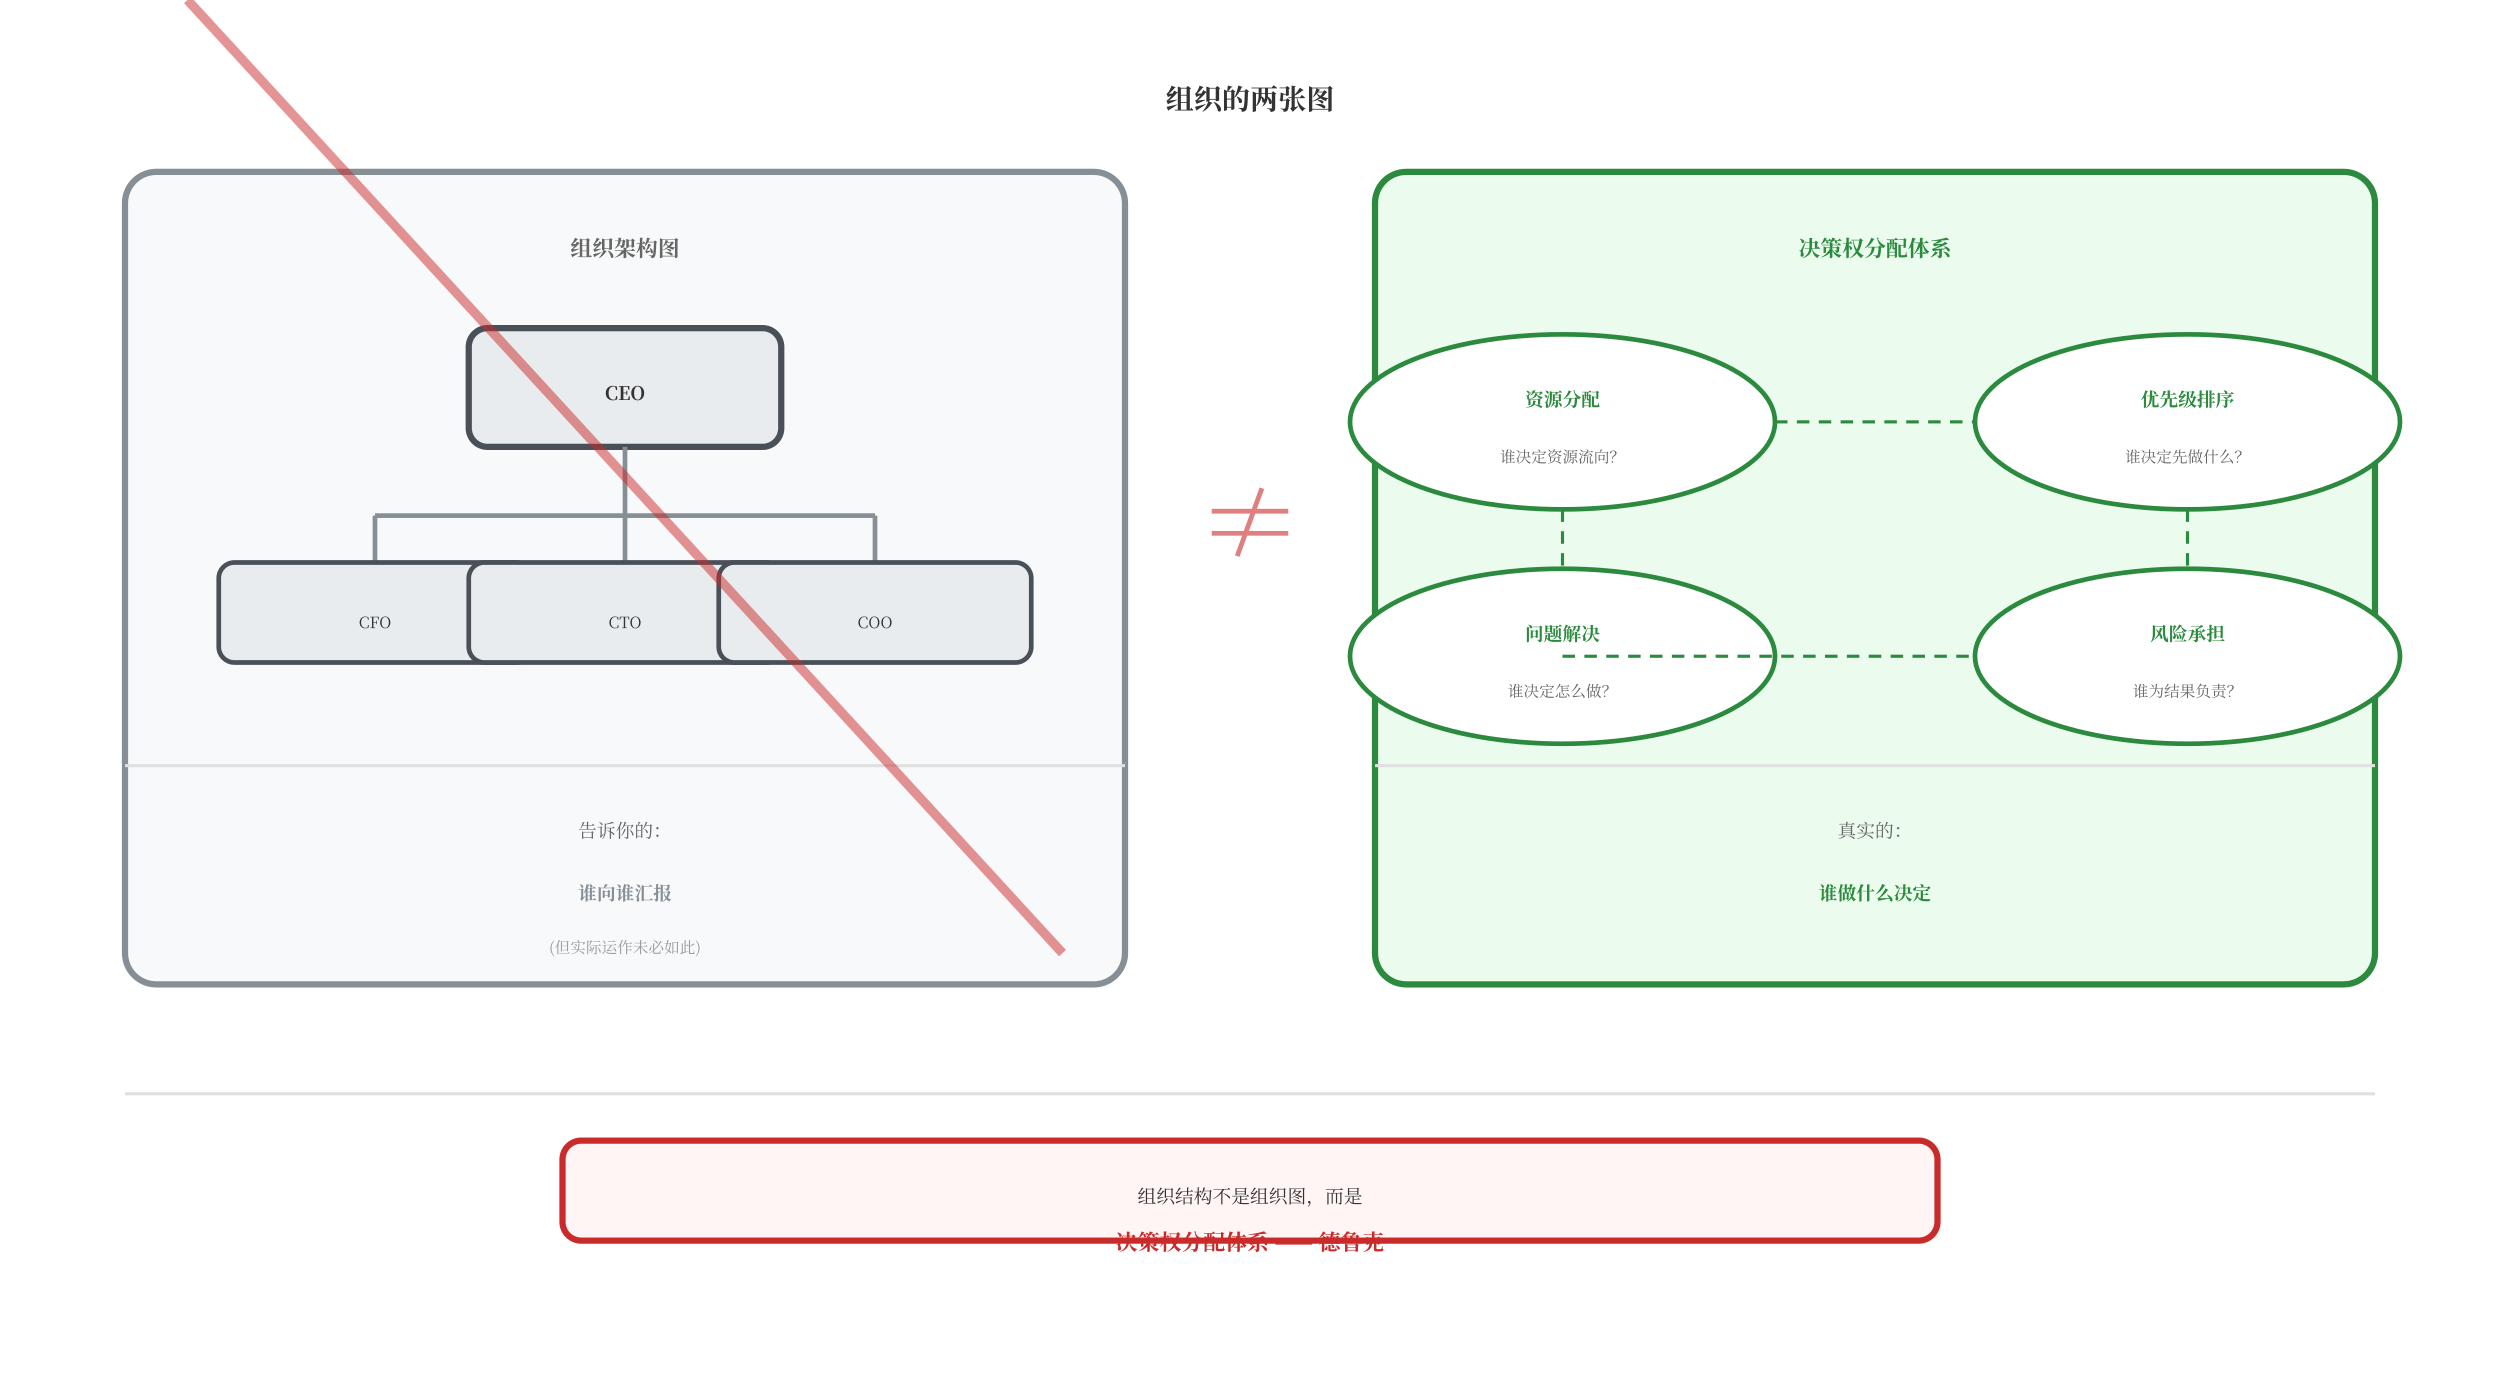
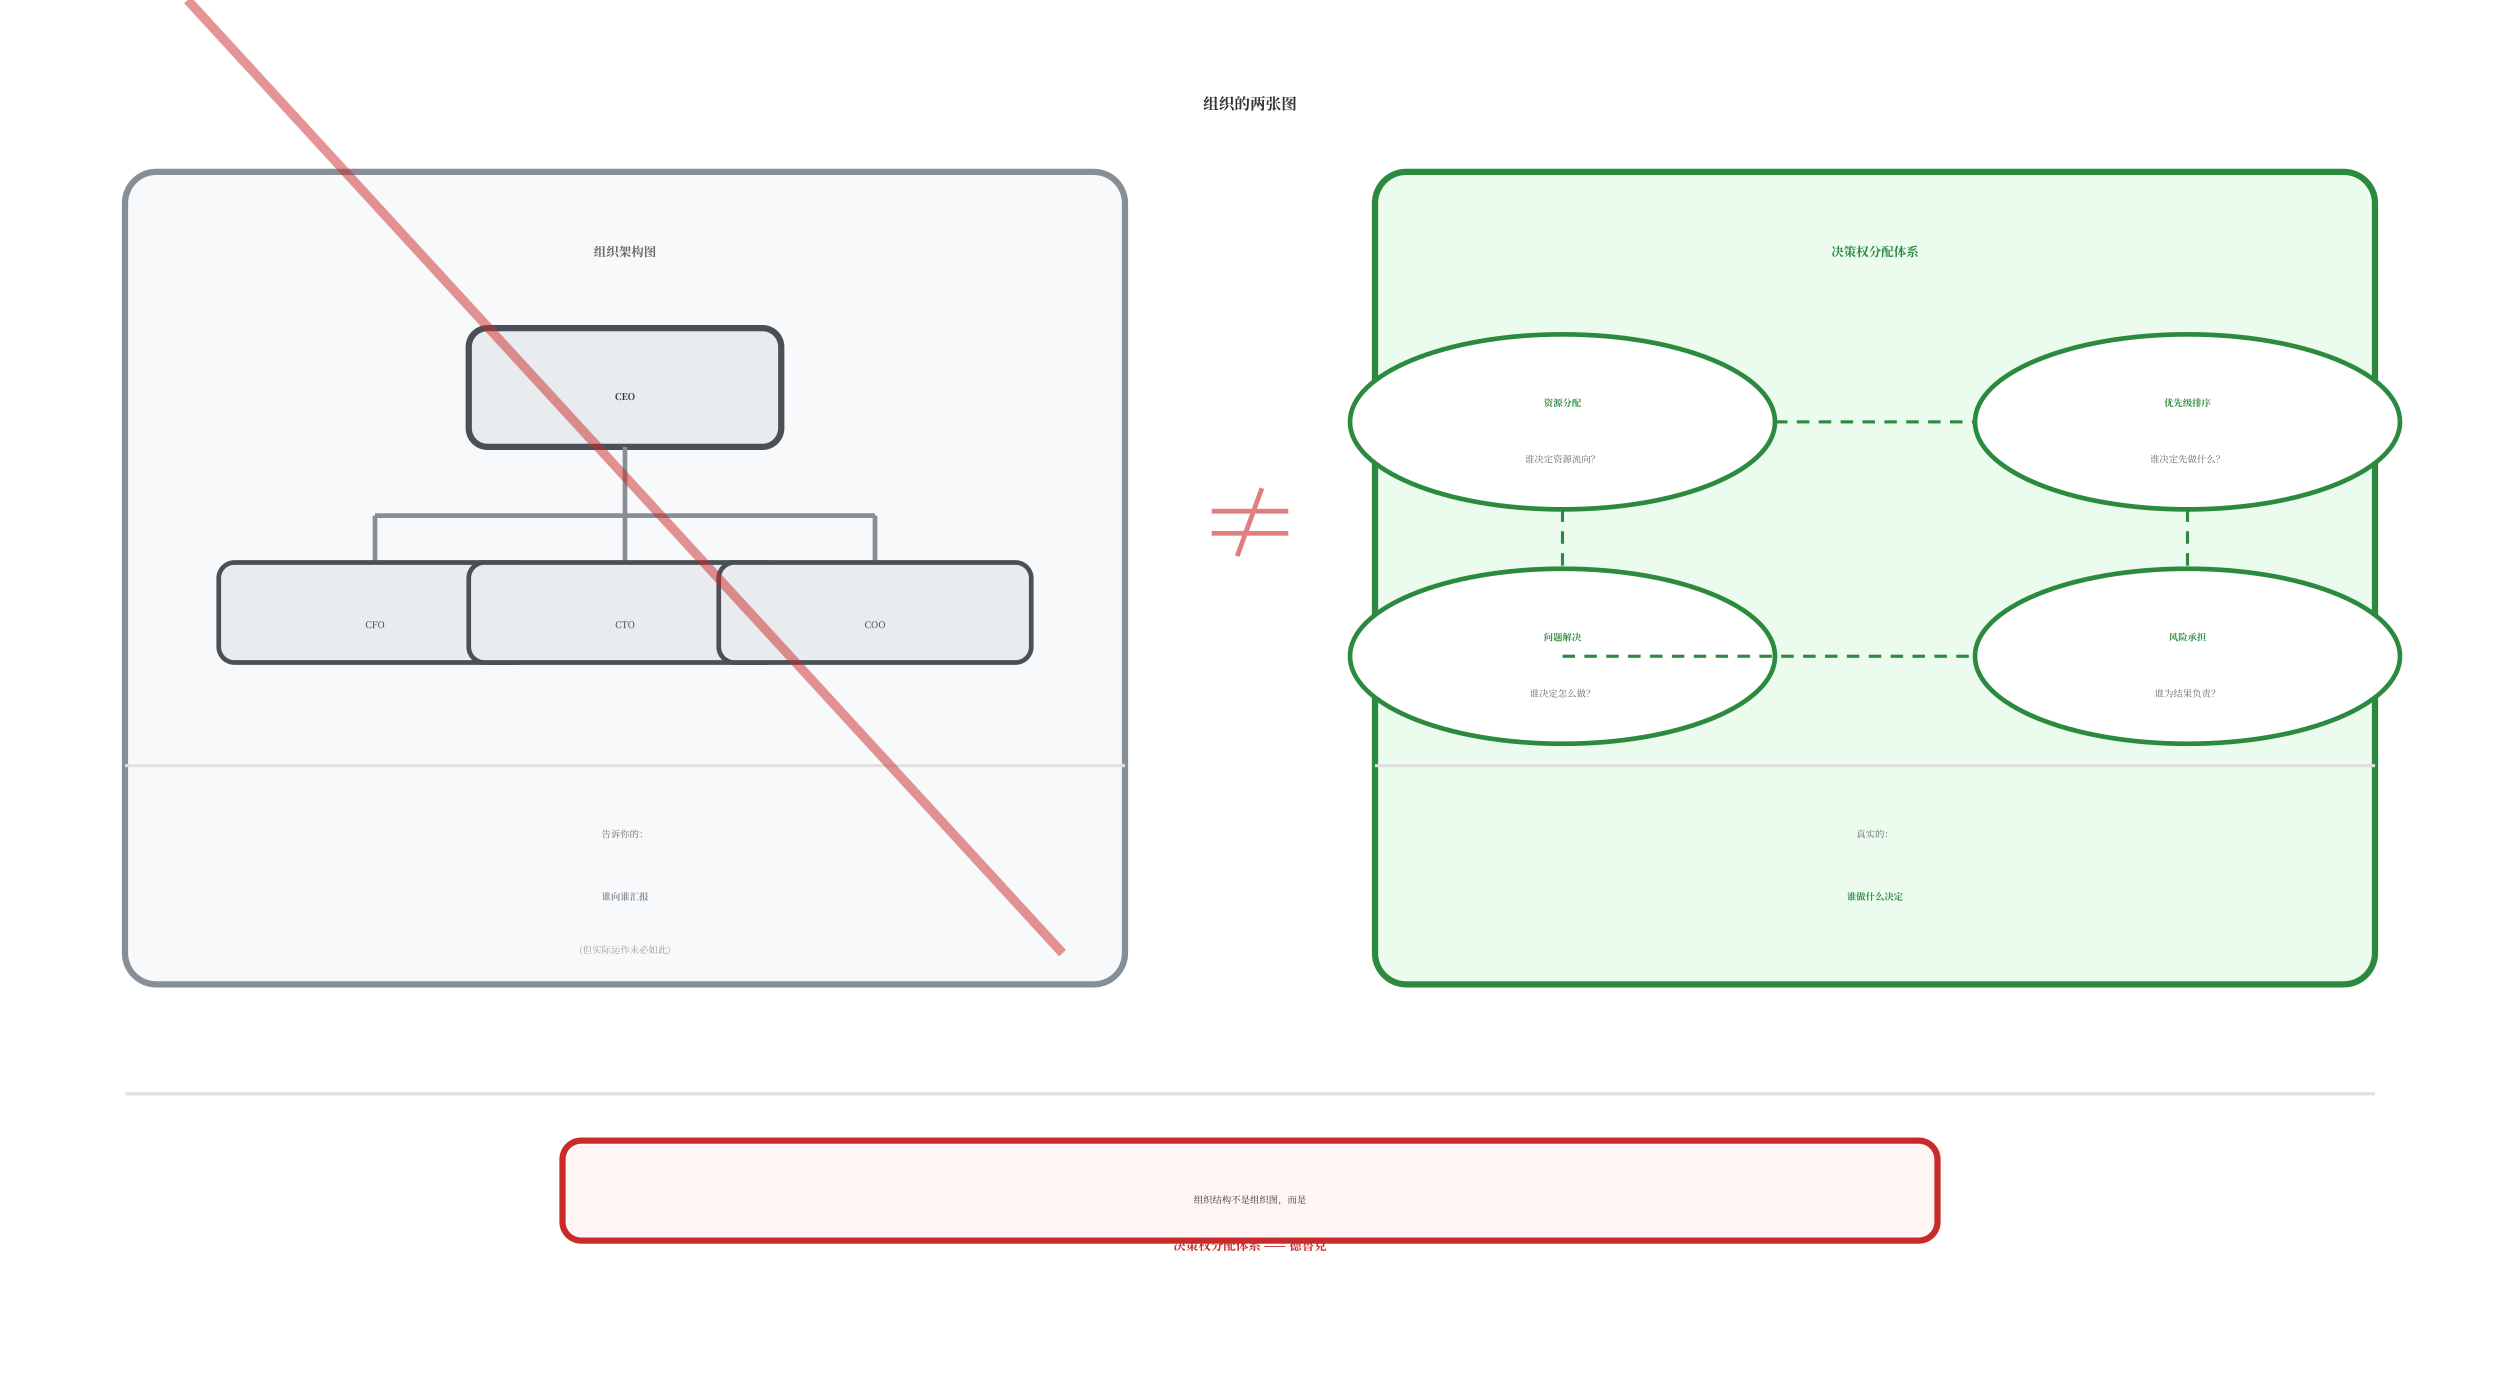
<svg xmlns="http://www.w3.org/2000/svg" viewBox="0 0 800 440" style="font-family: 'Noto Serif CJK SC', serif; background: #fefefe;">
  <rect width="800" height="440" fill="white" />
-   <text x="400" y="35" text-anchor="middle" font-size="9" font-weight="bold" fill="#333">组织的两张图</text>
+   <text x="400" y="35" text-anchor="middle" font-size="5" font-weight="bold" fill="#333">组织的两张图</text>
  <rect x="40" y="55" width="320" height="260" rx="10" fill="#f8f9fa" stroke="#868e96" stroke-width="2" />
-   <text x="200" y="82" text-anchor="middle" font-size="7" font-weight="bold" fill="#666">组织架构图</text>
+   <text x="200" y="82" text-anchor="middle" font-size="4" font-weight="bold" fill="#666">组织架构图</text>
  <rect x="150" y="105" width="100" height="38" rx="6" fill="#e9ecef" stroke="#495057" stroke-width="2" />
-   <text x="200" y="128" text-anchor="middle" font-size="6" font-weight="bold" fill="#333">CEO</text>
+   <text x="200" y="128" text-anchor="middle" font-size="3" font-weight="bold" fill="#333">CEO</text>
  <line x1="200" y1="143" x2="200" y2="165" stroke="#868e96" stroke-width="1.5" />
  <line x1="120" y1="165" x2="280" y2="165" stroke="#868e96" stroke-width="1.5" />
  <line x1="120" y1="165" x2="120" y2="180" stroke="#868e96" stroke-width="1.5" />
  <line x1="200" y1="165" x2="200" y2="180" stroke="#868e96" stroke-width="1.5" />
  <line x1="280" y1="165" x2="280" y2="180" stroke="#868e96" stroke-width="1.5" />
  <rect x="70" y="180" width="100" height="32" rx="5" fill="#e9ecef" stroke="#495057" stroke-width="1.5" />
-   <text x="120" y="201" text-anchor="middle" font-size="5" fill="#333">CFO</text>
+   <text x="120" y="201" text-anchor="middle" font-size="3" fill="#333">CFO</text>
  <rect x="150" y="180" width="100" height="32" rx="5" fill="#e9ecef" stroke="#495057" stroke-width="1.5" />
-   <text x="200" y="201" text-anchor="middle" font-size="5" fill="#333">CTO</text>
+   <text x="200" y="201" text-anchor="middle" font-size="3" fill="#333">CTO</text>
  <rect x="230" y="180" width="100" height="32" rx="5" fill="#e9ecef" stroke="#495057" stroke-width="1.5" />
-   <text x="280" y="201" text-anchor="middle" font-size="5" fill="#333">COO</text>
+   <text x="280" y="201" text-anchor="middle" font-size="3" fill="#333">COO</text>
  <line x1="40" y1="245" x2="360" y2="245" stroke="#e0e0e0" stroke-width="1" />
-   <text x="200" y="268" text-anchor="middle" font-size="6" fill="#666">告诉你的：</text>
-   <text x="200" y="288" text-anchor="middle" font-size="6" font-weight="bold" fill="#868e96">谁向谁汇报</text>
-   <text x="200" y="305" text-anchor="middle" font-size="5" fill="#999">(但实际运作未必如此)</text>
+   <text x="200" y="268" text-anchor="middle" font-size="3" fill="#666">告诉你的：</text>
+   <text x="200" y="288" text-anchor="middle" font-size="3" font-weight="bold" fill="#868e96">谁向谁汇报</text>
+   <text x="200" y="305" text-anchor="middle" font-size="3" fill="#999">(但实际运作未必如此)</text>
  <line x1="60" y="78" x2="340" y2="305" stroke="#c92a2a" stroke-width="3" opacity="0.5" />
  <text x="400" y="180" text-anchor="middle" font-size="35" fill="#c92a2a" opacity="0.6">≠</text>
  <rect x="440" y="55" width="320" height="260" rx="10" fill="#ebfbee" stroke="#2b8a3e" stroke-width="2" />
-   <text x="600" y="82" text-anchor="middle" font-size="7" font-weight="bold" fill="#2b8a3e">决策权分配体系</text>
+   <text x="600" y="82" text-anchor="middle" font-size="4" font-weight="bold" fill="#2b8a3e">决策权分配体系</text>
  <ellipse cx="500" cy="135" rx="68" ry="28" fill="#fff" stroke="#2b8a3e" stroke-width="1.5" />
-   <text x="500" y="130" text-anchor="middle" font-size="6" font-weight="bold" fill="#2b8a3e">资源分配</text>
-   <text x="500" y="148" text-anchor="middle" font-size="5" fill="#666">谁决定资源流向？</text>
+   <text x="500" y="130" text-anchor="middle" font-size="3" font-weight="bold" fill="#2b8a3e">资源分配</text>
+   <text x="500" y="148" text-anchor="middle" font-size="3" fill="#666">谁决定资源流向？</text>
  <ellipse cx="700" cy="135" rx="68" ry="28" fill="#fff" stroke="#2b8a3e" stroke-width="1.5" />
-   <text x="700" y="130" text-anchor="middle" font-size="6" font-weight="bold" fill="#2b8a3e">优先级排序</text>
-   <text x="700" y="148" text-anchor="middle" font-size="5" fill="#666">谁决定先做什么？</text>
+   <text x="700" y="130" text-anchor="middle" font-size="3" font-weight="bold" fill="#2b8a3e">优先级排序</text>
+   <text x="700" y="148" text-anchor="middle" font-size="3" fill="#666">谁决定先做什么？</text>
  <ellipse cx="500" cy="210" rx="68" ry="28" fill="#fff" stroke="#2b8a3e" stroke-width="1.5" />
-   <text x="500" y="205" text-anchor="middle" font-size="6" font-weight="bold" fill="#2b8a3e">问题解决</text>
-   <text x="500" y="223" text-anchor="middle" font-size="5" fill="#666">谁决定怎么做？</text>
+   <text x="500" y="205" text-anchor="middle" font-size="3" font-weight="bold" fill="#2b8a3e">问题解决</text>
+   <text x="500" y="223" text-anchor="middle" font-size="3" fill="#666">谁决定怎么做？</text>
  <ellipse cx="700" cy="210" rx="68" ry="28" fill="#fff" stroke="#2b8a3e" stroke-width="1.5" />
-   <text x="700" y="205" text-anchor="middle" font-size="6" font-weight="bold" fill="#2b8a3e">风险承担</text>
-   <text x="700" y="223" text-anchor="middle" font-size="5" fill="#666">谁为结果负责？</text>
+   <text x="700" y="205" text-anchor="middle" font-size="3" font-weight="bold" fill="#2b8a3e">风险承担</text>
+   <text x="700" y="223" text-anchor="middle" font-size="3" fill="#666">谁为结果负责？</text>
  <line x1="568" y1="135" x2="632" y2="135" stroke="#2b8a3e" stroke-width="1" stroke-dasharray="4,3" />
  <line x1="500" y1="163" x2="500" y2="182" stroke="#2b8a3e" stroke-width="1" stroke-dasharray="4,3" />
  <line x1="700" y1="163" x2="700" y2="182" stroke="#2b8a3e" stroke-width="1" stroke-dasharray="4,3" />
  <line x1="500" y1="210" x2="632" y2="210" stroke="#2b8a3e" stroke-width="1" stroke-dasharray="4,3" />
  <line x1="440" y1="245" x2="760" y2="245" stroke="#e0e0e0" stroke-width="1" />
-   <text x="600" y="268" text-anchor="middle" font-size="6" fill="#666">真实的：</text>
-   <text x="600" y="288" text-anchor="middle" font-size="6" font-weight="bold" fill="#2b8a3e">谁做什么决定</text>
+   <text x="600" y="268" text-anchor="middle" font-size="3" fill="#666">真实的：</text>
+   <text x="600" y="288" text-anchor="middle" font-size="3" font-weight="bold" fill="#2b8a3e">谁做什么决定</text>
  <line x1="40" y1="350" x2="760" y2="350" stroke="#e0e0e0" stroke-width="1" />
  <rect x="180" y="365" width="440" height="32" rx="6" fill="#fff5f5" stroke="#c92a2a" stroke-width="2" />
-   <text x="400" y="385" text-anchor="middle" font-size="6" fill="#333">组织结构不是组织图，而是</text>
-   <text x="400" y="400" text-anchor="middle" font-size="7" font-weight="bold" fill="#c92a2a">决策权分配体系 —— 德鲁克</text>
+   <text x="400" y="385" text-anchor="middle" font-size="3" fill="#333">组织结构不是组织图，而是</text>
+   <text x="400" y="400" text-anchor="middle" font-size="4" font-weight="bold" fill="#c92a2a">决策权分配体系 —— 德鲁克</text>
</svg>
